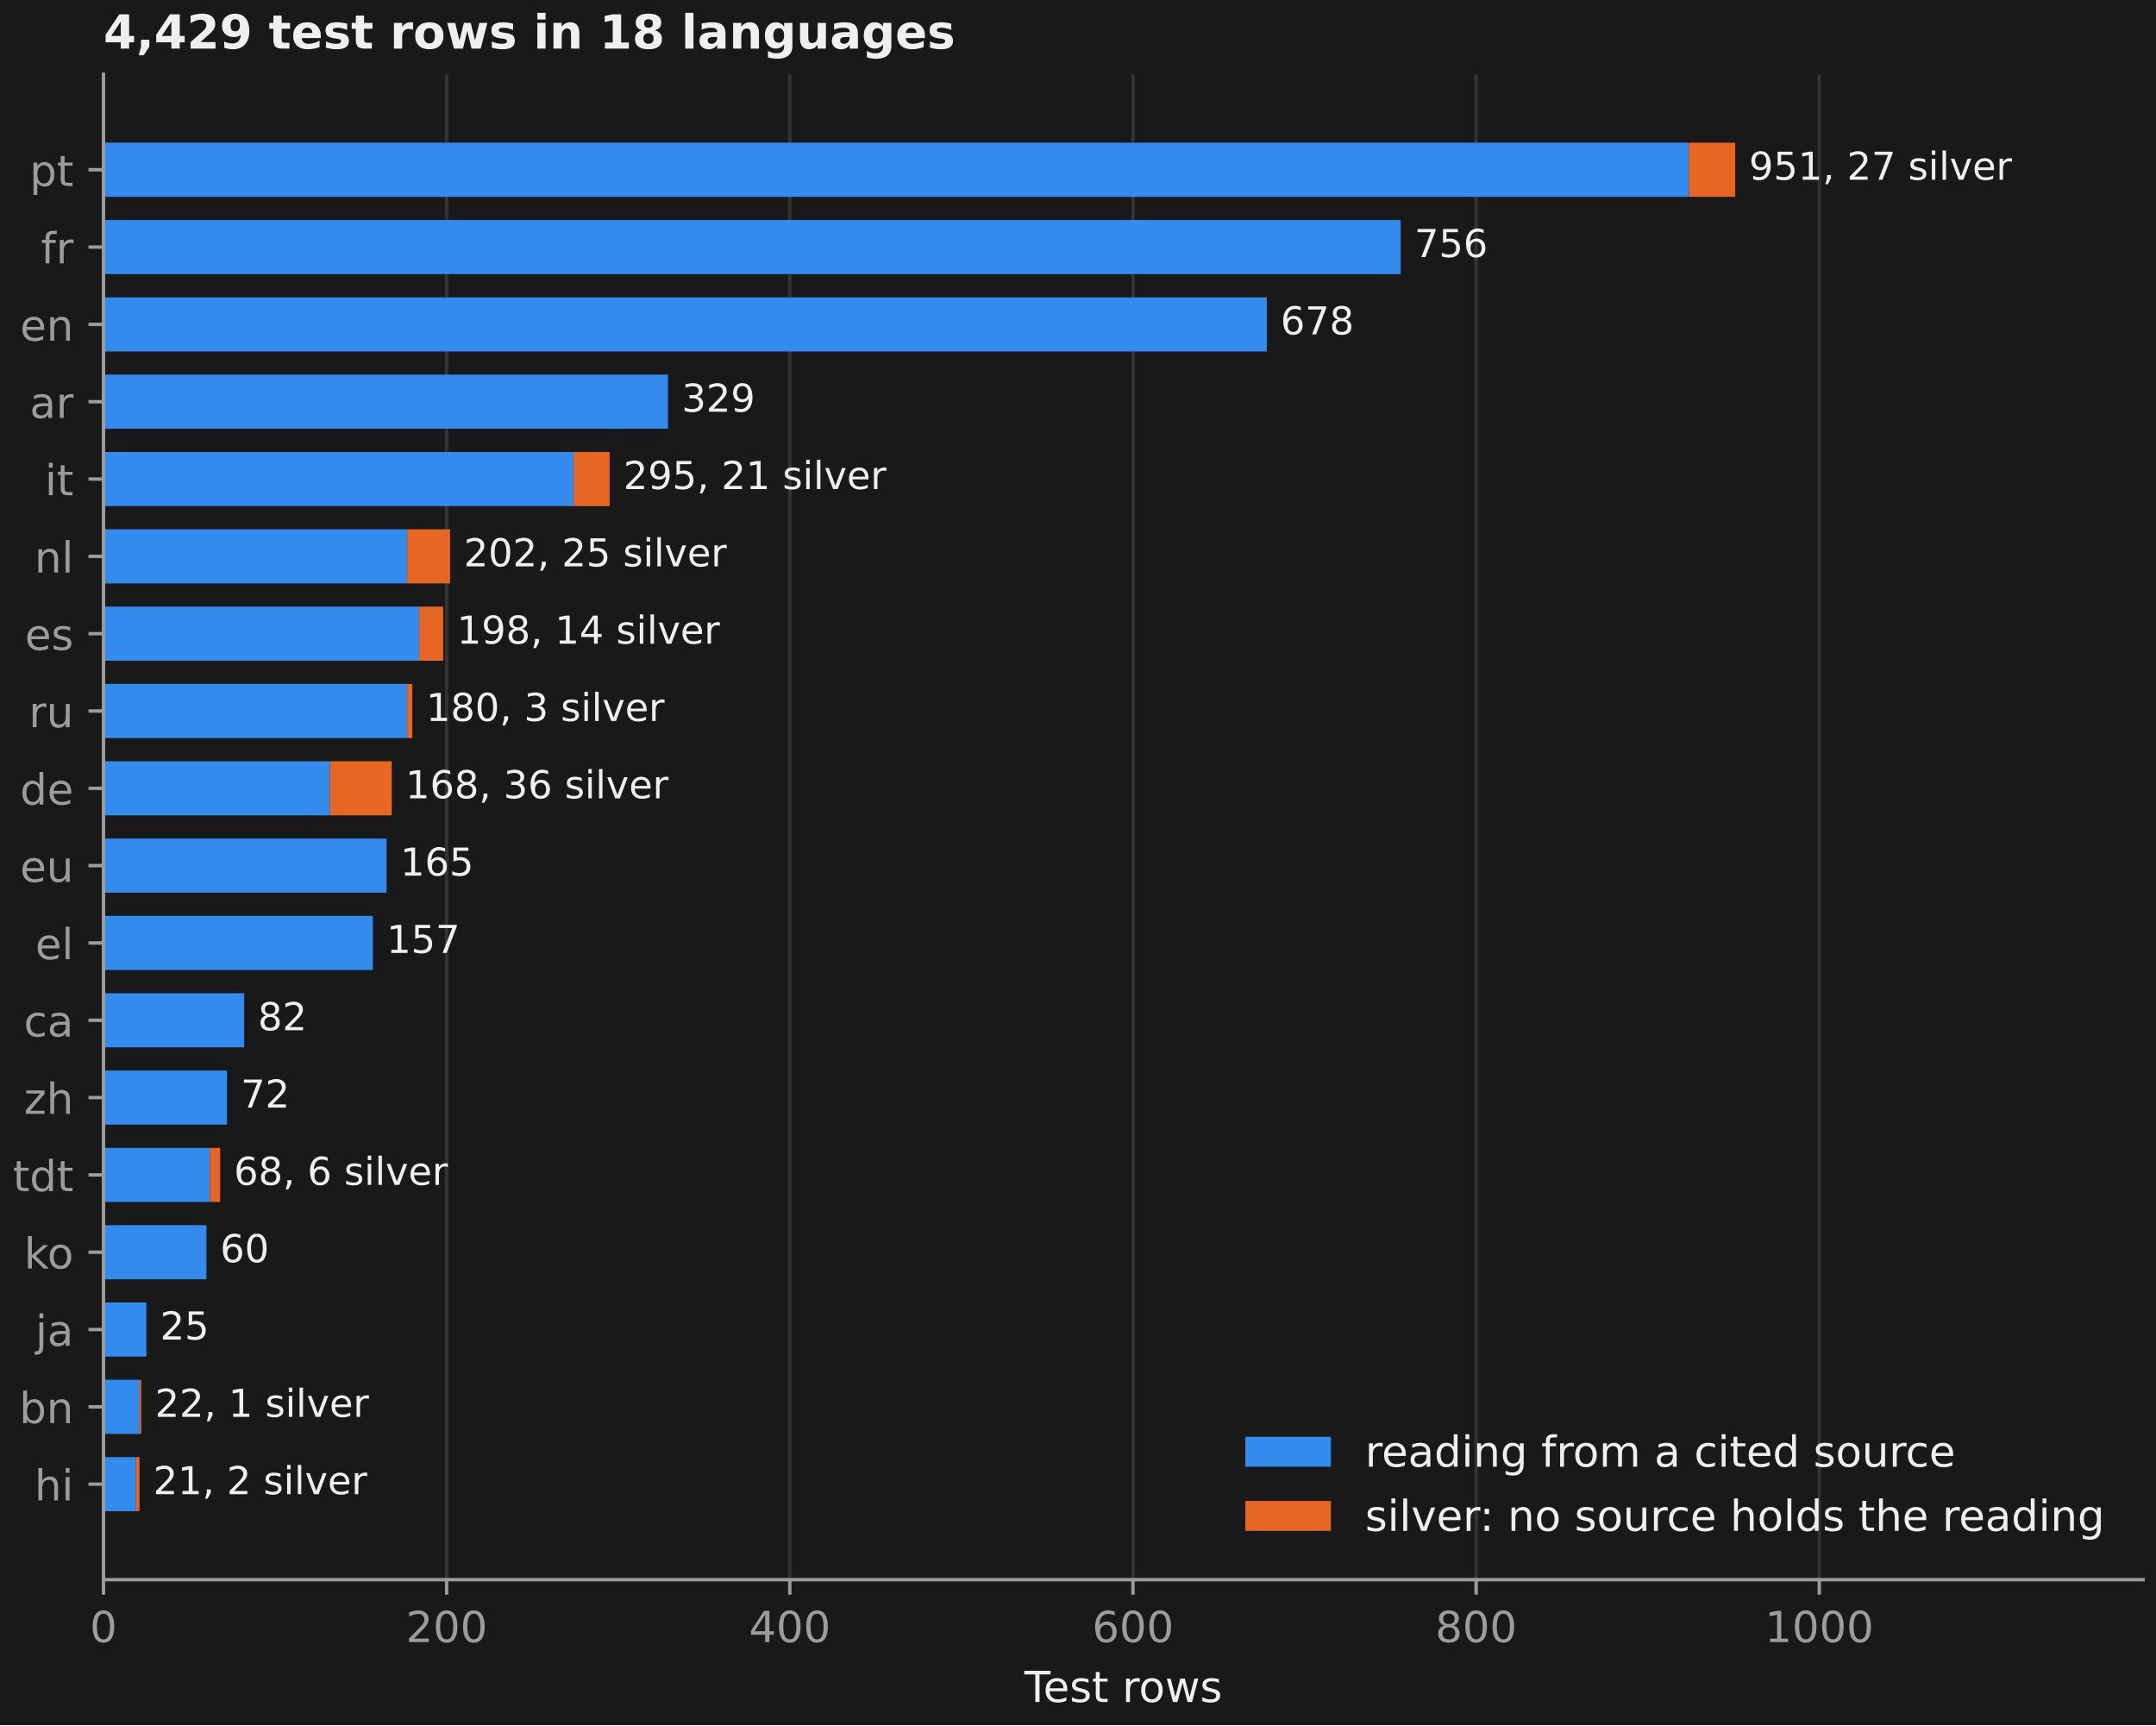
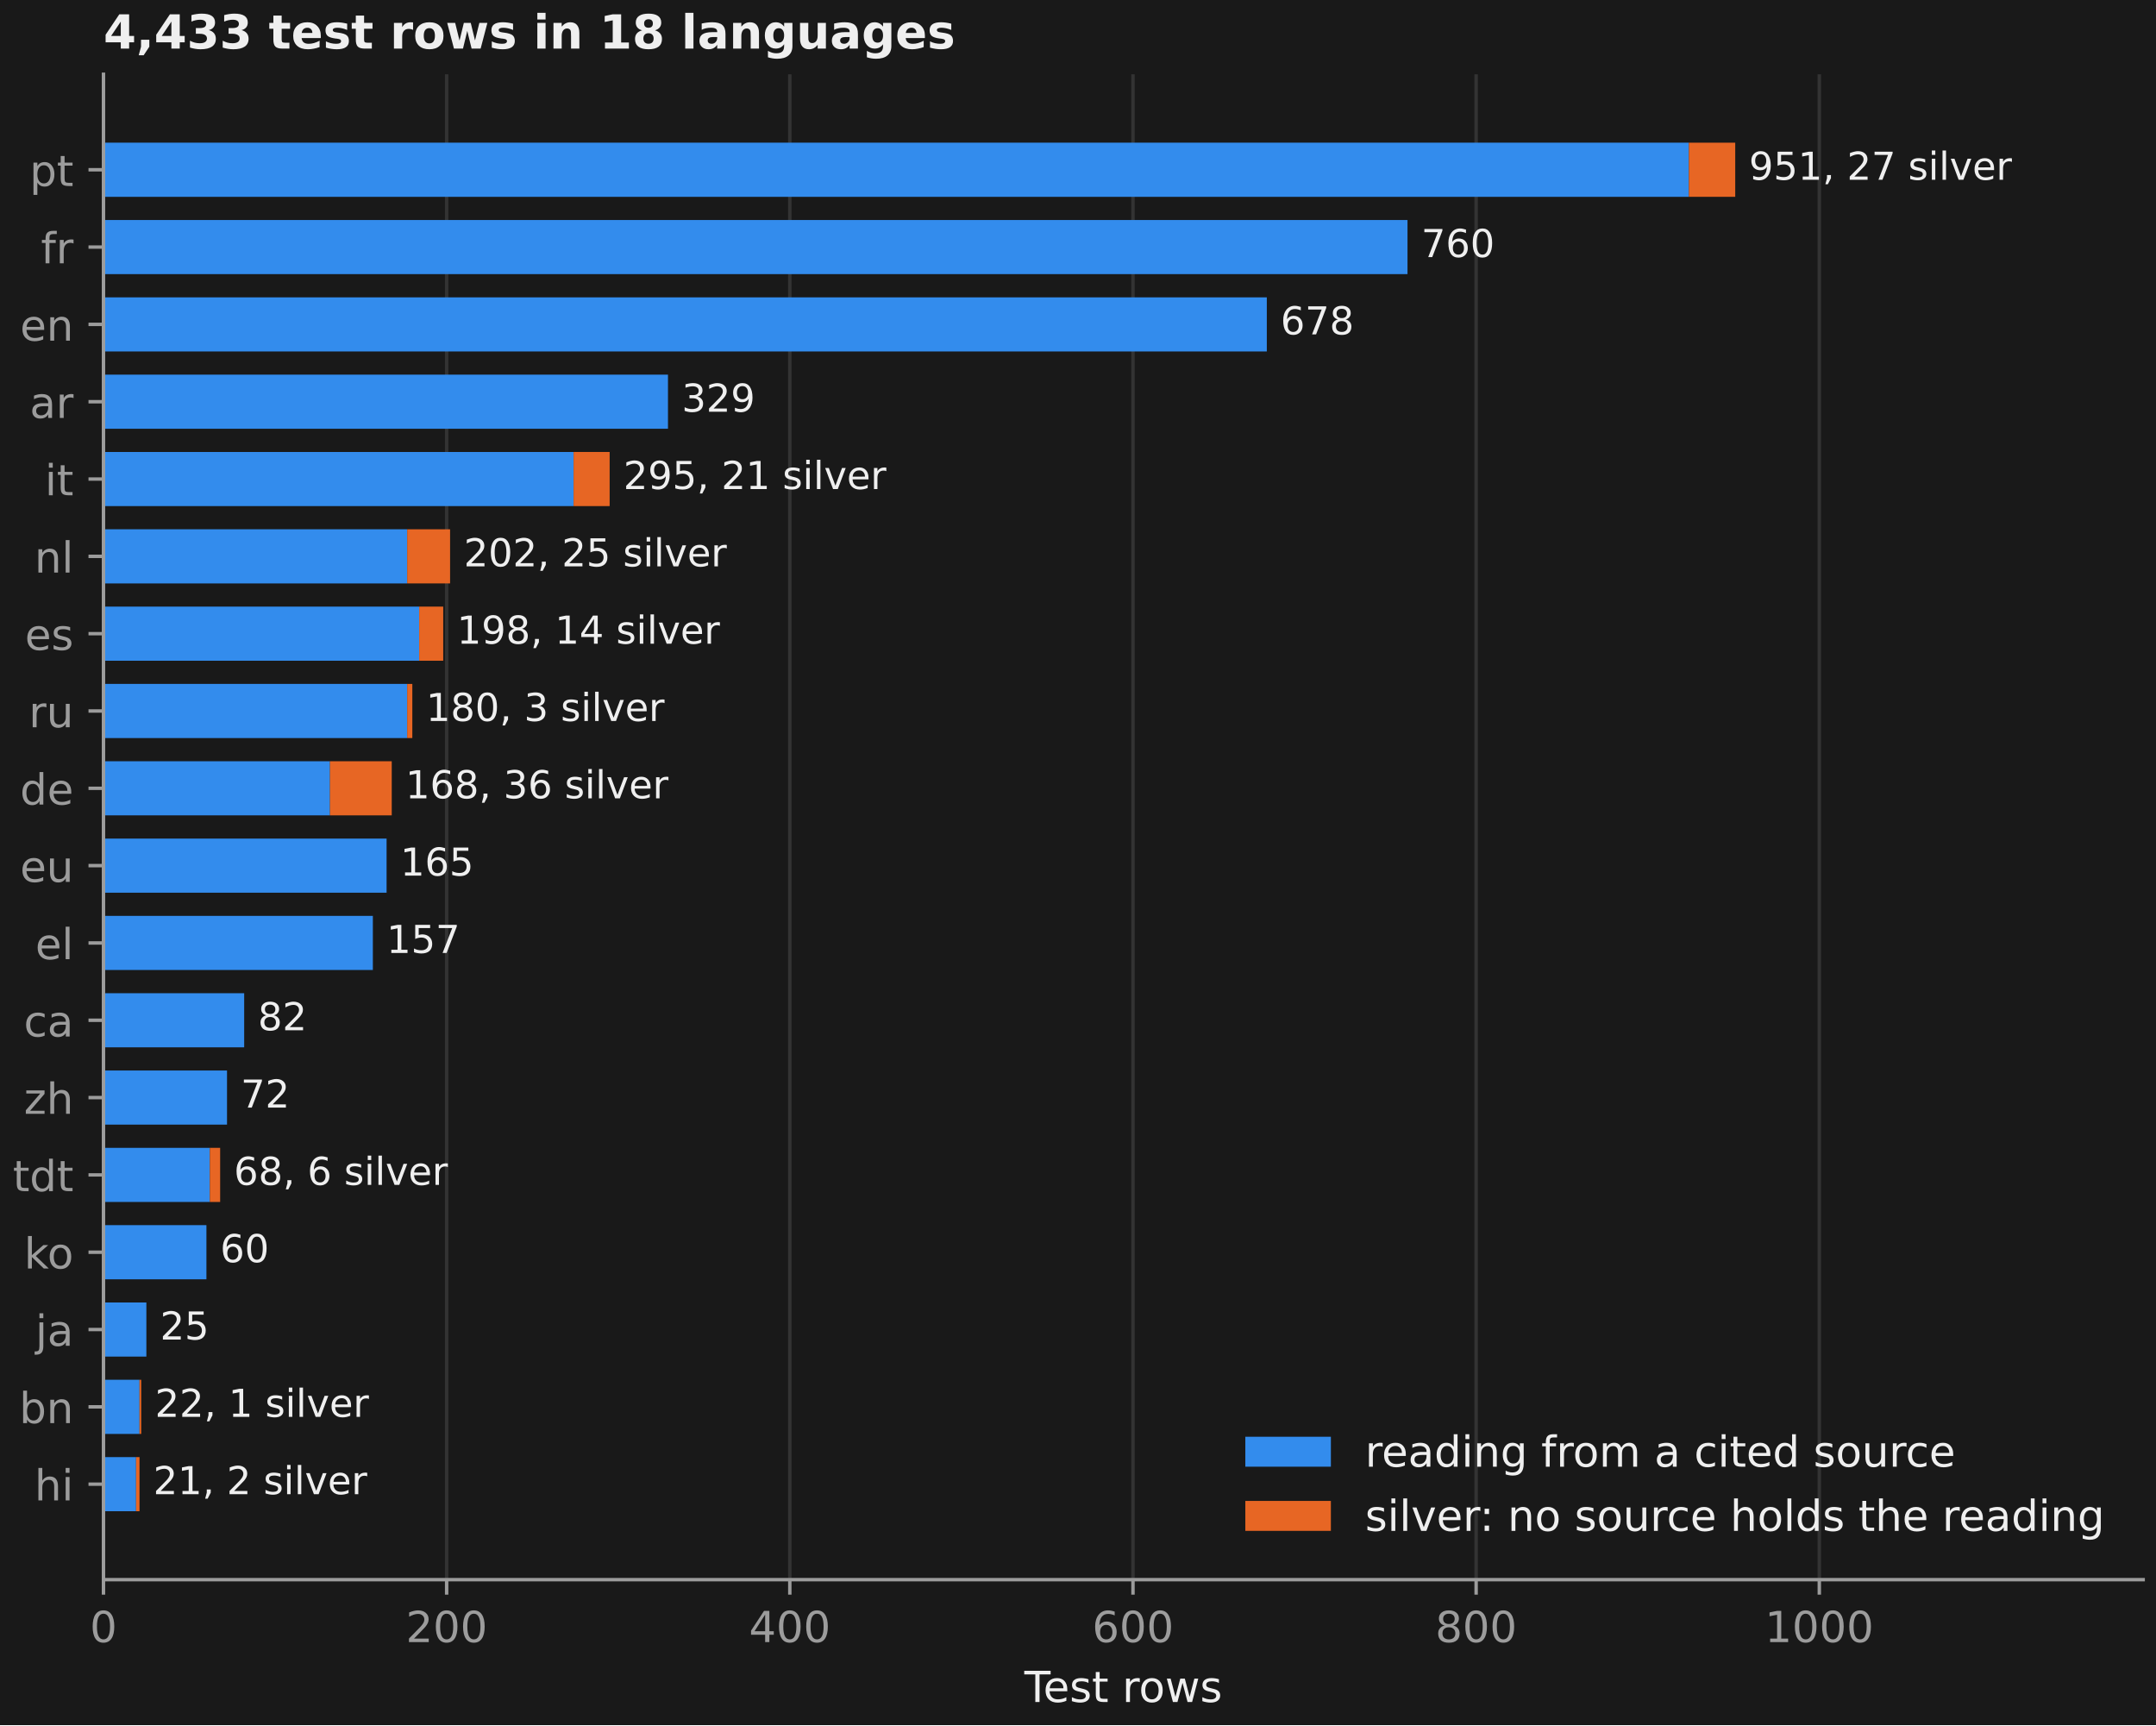
<svg xmlns="http://www.w3.org/2000/svg" xmlns:xlink="http://www.w3.org/1999/xlink" width="504pt" height="403.2pt" viewBox="0 0 504 403.2" version="1.1">
  <defs>
    <style type="text/css">*{stroke-linejoin: round; stroke-linecap: butt}</style>
  </defs>
  <g id="figure_1">
    <g id="patch_1">
      <path d="M 0 403.2  L 504 403.2  L 504 0  L 0 0  z " style="fill: #191919" />
    </g>
    <g id="axes_1">
      <g id="patch_2">
        <path d="M 24.189 369.2  L 501 369.2  L 501 17.359  L 24.189 17.359  z " style="fill: #191919" />
      </g>
      <g id="matplotlib.axis_1">
        <g id="xtick_1">
          <g id="line2d_1">
            <path d="M 24.189 369.2  L 24.189 17.359  " clip-path="url(#pc257450eb6)" style="fill: none; stroke: #333333; stroke-width: 0.8; stroke-linecap: square" />
          </g>
          <g id="line2d_2">
            <defs>
              <path id="mc3cc2e16f8" d="M 0 0  L 0 3.5  " style="stroke: #9c9c9c; stroke-width: 0.8" />
            </defs>
            <g>
              <use xlink:href="#mc3cc2e16f8" x="24.189" y="369.2" style="fill: #9c9c9c; stroke: #9c9c9c; stroke-width: 0.8" />
            </g>
          </g>
          <g id="text_1">
            <text style="font-size: 10px; font-family: 'DejaVu Sans', 'Bitstream Vera Sans', 'Computer Modern Sans Serif', 'Lucida Grande', 'Verdana', 'Geneva', 'Lucid', 'Arial', 'Helvetica', 'Avant Garde', sans-serif; text-anchor: middle; fill: #9c9c9c" x="24.189" y="383.797" transform="rotate(-0 24.1893 383.7974)">0</text>
          </g>
        </g>
        <g id="xtick_2">
          <g id="line2d_3">
            <path d="M 104.41 369.2  L 104.41 17.359  " clip-path="url(#pc257450eb6)" style="fill: none; stroke: #333333; stroke-width: 0.8; stroke-linecap: square" />
          </g>
          <g id="line2d_4">
            <g>
              <use xlink:href="#mc3cc2e16f8" x="104.41" y="369.2" style="fill: #9c9c9c; stroke: #9c9c9c; stroke-width: 0.8" />
            </g>
          </g>
          <g id="text_2">
            <text style="font-size: 10px; font-family: 'DejaVu Sans', 'Bitstream Vera Sans', 'Computer Modern Sans Serif', 'Lucida Grande', 'Verdana', 'Geneva', 'Lucid', 'Arial', 'Helvetica', 'Avant Garde', sans-serif; text-anchor: middle; fill: #9c9c9c" x="104.41" y="383.797" transform="rotate(-0 104.4098 383.7974)">200</text>
          </g>
        </g>
        <g id="xtick_3">
          <g id="line2d_5">
            <path d="M 184.63 369.2  L 184.63 17.359  " clip-path="url(#pc257450eb6)" style="fill: none; stroke: #333333; stroke-width: 0.8; stroke-linecap: square" />
          </g>
          <g id="line2d_6">
            <g>
              <use xlink:href="#mc3cc2e16f8" x="184.63" y="369.2" style="fill: #9c9c9c; stroke: #9c9c9c; stroke-width: 0.8" />
            </g>
          </g>
          <g id="text_3">
            <text style="font-size: 10px; font-family: 'DejaVu Sans', 'Bitstream Vera Sans', 'Computer Modern Sans Serif', 'Lucida Grande', 'Verdana', 'Geneva', 'Lucid', 'Arial', 'Helvetica', 'Avant Garde', sans-serif; text-anchor: middle; fill: #9c9c9c" x="184.63" y="383.797" transform="rotate(-0 184.6303 383.7974)">400</text>
          </g>
        </g>
        <g id="xtick_4">
          <g id="line2d_7">
            <path d="M 264.851 369.2  L 264.851 17.359  " clip-path="url(#pc257450eb6)" style="fill: none; stroke: #333333; stroke-width: 0.8; stroke-linecap: square" />
          </g>
          <g id="line2d_8">
            <g>
              <use xlink:href="#mc3cc2e16f8" x="264.851" y="369.2" style="fill: #9c9c9c; stroke: #9c9c9c; stroke-width: 0.8" />
            </g>
          </g>
          <g id="text_4">
            <text style="font-size: 10px; font-family: 'DejaVu Sans', 'Bitstream Vera Sans', 'Computer Modern Sans Serif', 'Lucida Grande', 'Verdana', 'Geneva', 'Lucid', 'Arial', 'Helvetica', 'Avant Garde', sans-serif; text-anchor: middle; fill: #9c9c9c" x="264.851" y="383.797" transform="rotate(-0 264.8507 383.7974)">600</text>
          </g>
        </g>
        <g id="xtick_5">
          <g id="line2d_9">
            <path d="M 345.071 369.2  L 345.071 17.359  " clip-path="url(#pc257450eb6)" style="fill: none; stroke: #333333; stroke-width: 0.8; stroke-linecap: square" />
          </g>
          <g id="line2d_10">
            <g>
              <use xlink:href="#mc3cc2e16f8" x="345.071" y="369.2" style="fill: #9c9c9c; stroke: #9c9c9c; stroke-width: 0.8" />
            </g>
          </g>
          <g id="text_5">
            <text style="font-size: 10px; font-family: 'DejaVu Sans', 'Bitstream Vera Sans', 'Computer Modern Sans Serif', 'Lucida Grande', 'Verdana', 'Geneva', 'Lucid', 'Arial', 'Helvetica', 'Avant Garde', sans-serif; text-anchor: middle; fill: #9c9c9c" x="345.071" y="383.797" transform="rotate(-0 345.0712 383.7974)">800</text>
          </g>
        </g>
        <g id="xtick_6">
          <g id="line2d_11">
            <path d="M 425.292 369.2  L 425.292 17.359  " clip-path="url(#pc257450eb6)" style="fill: none; stroke: #333333; stroke-width: 0.8; stroke-linecap: square" />
          </g>
          <g id="line2d_12">
            <g>
              <use xlink:href="#mc3cc2e16f8" x="425.292" y="369.2" style="fill: #9c9c9c; stroke: #9c9c9c; stroke-width: 0.8" />
            </g>
          </g>
          <g id="text_6">
            <text style="font-size: 10px; font-family: 'DejaVu Sans', 'Bitstream Vera Sans', 'Computer Modern Sans Serif', 'Lucida Grande', 'Verdana', 'Geneva', 'Lucid', 'Arial', 'Helvetica', 'Avant Garde', sans-serif; text-anchor: middle; fill: #9c9c9c" x="425.292" y="383.797" transform="rotate(-0 425.2917 383.7974)">1000</text>
          </g>
        </g>
        <g id="text_7">
          <text style="font-size: 10px; font-family: 'DejaVu Sans', 'Bitstream Vera Sans', 'Computer Modern Sans Serif', 'Lucida Grande', 'Verdana', 'Geneva', 'Lucid', 'Arial', 'Helvetica', 'Avant Garde', sans-serif; text-anchor: middle; fill: #efefef" x="262.595" y="397.797" transform="rotate(-0 262.5945 397.7974)">Test rows</text>
        </g>
      </g>
      <g id="matplotlib.axis_2">
        <g id="ytick_1">
          <g id="line2d_13">
            <defs>
              <path id="m61c7a5ba7b" d="M 0 0  L -3.5 0  " style="stroke: #9c9c9c; stroke-width: 0.8" />
            </defs>
            <g>
              <use xlink:href="#m61c7a5ba7b" x="24.189" y="346.882" style="fill: #9c9c9c; stroke: #9c9c9c; stroke-width: 0.8" />
            </g>
          </g>
          <g id="text_8">
            <text style="font-size: 10px; font-family: 'DejaVu Sans', 'Bitstream Vera Sans', 'Computer Modern Sans Serif', 'Lucida Grande', 'Verdana', 'Geneva', 'Lucid', 'Arial', 'Helvetica', 'Avant Garde', sans-serif; text-anchor: end; fill: #9c9c9c" x="17.189" y="350.681" transform="rotate(-0 17.1893 350.6814)">hi</text>
          </g>
        </g>
        <g id="ytick_2">
          <g id="line2d_14">
            <g>
              <use xlink:href="#m61c7a5ba7b" x="24.189" y="328.811" style="fill: #9c9c9c; stroke: #9c9c9c; stroke-width: 0.8" />
            </g>
          </g>
          <g id="text_9">
            <text style="font-size: 10px; font-family: 'DejaVu Sans', 'Bitstream Vera Sans', 'Computer Modern Sans Serif', 'Lucida Grande', 'Verdana', 'Geneva', 'Lucid', 'Arial', 'Helvetica', 'Avant Garde', sans-serif; text-anchor: end; fill: #9c9c9c" x="17.189" y="332.61" transform="rotate(-0 17.1893 332.6104)">bn</text>
          </g>
        </g>
        <g id="ytick_3">
          <g id="line2d_15">
            <g>
              <use xlink:href="#m61c7a5ba7b" x="24.189" y="310.74" style="fill: #9c9c9c; stroke: #9c9c9c; stroke-width: 0.8" />
            </g>
          </g>
          <g id="text_10">
            <text style="font-size: 10px; font-family: 'DejaVu Sans', 'Bitstream Vera Sans', 'Computer Modern Sans Serif', 'Lucida Grande', 'Verdana', 'Geneva', 'Lucid', 'Arial', 'Helvetica', 'Avant Garde', sans-serif; text-anchor: end; fill: #9c9c9c" x="17.189" y="314.539" transform="rotate(-0 17.1893 314.5395)">ja</text>
          </g>
        </g>
        <g id="ytick_4">
          <g id="line2d_16">
            <g>
              <use xlink:href="#m61c7a5ba7b" x="24.189" y="292.669" style="fill: #9c9c9c; stroke: #9c9c9c; stroke-width: 0.8" />
            </g>
          </g>
          <g id="text_11">
            <text style="font-size: 10px; font-family: 'DejaVu Sans', 'Bitstream Vera Sans', 'Computer Modern Sans Serif', 'Lucida Grande', 'Verdana', 'Geneva', 'Lucid', 'Arial', 'Helvetica', 'Avant Garde', sans-serif; text-anchor: end; fill: #9c9c9c" x="17.189" y="296.469" transform="rotate(-0 17.1893 296.4685)">ko</text>
          </g>
        </g>
        <g id="ytick_5">
          <g id="line2d_17">
            <g>
              <use xlink:href="#m61c7a5ba7b" x="24.189" y="274.598" style="fill: #9c9c9c; stroke: #9c9c9c; stroke-width: 0.8" />
            </g>
          </g>
          <g id="text_12">
            <text style="font-size: 10px; font-family: 'DejaVu Sans', 'Bitstream Vera Sans', 'Computer Modern Sans Serif', 'Lucida Grande', 'Verdana', 'Geneva', 'Lucid', 'Arial', 'Helvetica', 'Avant Garde', sans-serif; text-anchor: end; fill: #9c9c9c" x="17.189" y="278.398" transform="rotate(-0 17.1893 278.3976)">tdt</text>
          </g>
        </g>
        <g id="ytick_6">
          <g id="line2d_18">
            <g>
              <use xlink:href="#m61c7a5ba7b" x="24.189" y="256.527" style="fill: #9c9c9c; stroke: #9c9c9c; stroke-width: 0.8" />
            </g>
          </g>
          <g id="text_13">
            <text style="font-size: 10px; font-family: 'DejaVu Sans', 'Bitstream Vera Sans', 'Computer Modern Sans Serif', 'Lucida Grande', 'Verdana', 'Geneva', 'Lucid', 'Arial', 'Helvetica', 'Avant Garde', sans-serif; text-anchor: end; fill: #9c9c9c" x="17.189" y="260.327" transform="rotate(-0 17.1893 260.3267)">zh</text>
          </g>
        </g>
        <g id="ytick_7">
          <g id="line2d_19">
            <g>
              <use xlink:href="#m61c7a5ba7b" x="24.189" y="238.456" style="fill: #9c9c9c; stroke: #9c9c9c; stroke-width: 0.8" />
            </g>
          </g>
          <g id="text_14">
            <text style="font-size: 10px; font-family: 'DejaVu Sans', 'Bitstream Vera Sans', 'Computer Modern Sans Serif', 'Lucida Grande', 'Verdana', 'Geneva', 'Lucid', 'Arial', 'Helvetica', 'Avant Garde', sans-serif; text-anchor: end; fill: #9c9c9c" x="17.189" y="242.255" transform="rotate(-0 17.1893 242.2553)">ca</text>
          </g>
        </g>
        <g id="ytick_8">
          <g id="line2d_20">
            <g>
              <use xlink:href="#m61c7a5ba7b" x="24.189" y="220.386" style="fill: #9c9c9c; stroke: #9c9c9c; stroke-width: 0.8" />
            </g>
          </g>
          <g id="text_15">
            <text style="font-size: 10px; font-family: 'DejaVu Sans', 'Bitstream Vera Sans', 'Computer Modern Sans Serif', 'Lucida Grande', 'Verdana', 'Geneva', 'Lucid', 'Arial', 'Helvetica', 'Avant Garde', sans-serif; text-anchor: end; fill: #9c9c9c" x="17.189" y="224.185" transform="rotate(-0 17.1893 224.1848)">el</text>
          </g>
        </g>
        <g id="ytick_9">
          <g id="line2d_21">
            <g>
              <use xlink:href="#m61c7a5ba7b" x="24.189" y="202.315" style="fill: #9c9c9c; stroke: #9c9c9c; stroke-width: 0.8" />
            </g>
          </g>
          <g id="text_16">
            <text style="font-size: 10px; font-family: 'DejaVu Sans', 'Bitstream Vera Sans', 'Computer Modern Sans Serif', 'Lucida Grande', 'Verdana', 'Geneva', 'Lucid', 'Arial', 'Helvetica', 'Avant Garde', sans-serif; text-anchor: end; fill: #9c9c9c" x="17.189" y="206.113" transform="rotate(-0 17.1893 206.1134)">eu</text>
          </g>
        </g>
        <g id="ytick_10">
          <g id="line2d_22">
            <g>
              <use xlink:href="#m61c7a5ba7b" x="24.189" y="184.244" style="fill: #9c9c9c; stroke: #9c9c9c; stroke-width: 0.8" />
            </g>
          </g>
          <g id="text_17">
            <text style="font-size: 10px; font-family: 'DejaVu Sans', 'Bitstream Vera Sans', 'Computer Modern Sans Serif', 'Lucida Grande', 'Verdana', 'Geneva', 'Lucid', 'Arial', 'Helvetica', 'Avant Garde', sans-serif; text-anchor: end; fill: #9c9c9c" x="17.189" y="188.043" transform="rotate(-0 17.1893 188.0429)">de</text>
          </g>
        </g>
        <g id="ytick_11">
          <g id="line2d_23">
            <g>
              <use xlink:href="#m61c7a5ba7b" x="24.189" y="166.173" style="fill: #9c9c9c; stroke: #9c9c9c; stroke-width: 0.8" />
            </g>
          </g>
          <g id="text_18">
            <text style="font-size: 10px; font-family: 'DejaVu Sans', 'Bitstream Vera Sans', 'Computer Modern Sans Serif', 'Lucida Grande', 'Verdana', 'Geneva', 'Lucid', 'Arial', 'Helvetica', 'Avant Garde', sans-serif; text-anchor: end; fill: #9c9c9c" x="17.189" y="169.972" transform="rotate(-0 17.1893 169.9716)">ru</text>
          </g>
        </g>
        <g id="ytick_12">
          <g id="line2d_24">
            <g>
              <use xlink:href="#m61c7a5ba7b" x="24.189" y="148.102" style="fill: #9c9c9c; stroke: #9c9c9c; stroke-width: 0.8" />
            </g>
          </g>
          <g id="text_19">
            <text style="font-size: 10px; font-family: 'DejaVu Sans', 'Bitstream Vera Sans', 'Computer Modern Sans Serif', 'Lucida Grande', 'Verdana', 'Geneva', 'Lucid', 'Arial', 'Helvetica', 'Avant Garde', sans-serif; text-anchor: end; fill: #9c9c9c" x="17.189" y="151.901" transform="rotate(-0 17.1893 151.9006)">es</text>
          </g>
        </g>
        <g id="ytick_13">
          <g id="line2d_25">
            <g>
              <use xlink:href="#m61c7a5ba7b" x="24.189" y="130.031" style="fill: #9c9c9c; stroke: #9c9c9c; stroke-width: 0.8" />
            </g>
          </g>
          <g id="text_20">
            <text style="font-size: 10px; font-family: 'DejaVu Sans', 'Bitstream Vera Sans', 'Computer Modern Sans Serif', 'Lucida Grande', 'Verdana', 'Geneva', 'Lucid', 'Arial', 'Helvetica', 'Avant Garde', sans-serif; text-anchor: end; fill: #9c9c9c" x="17.189" y="133.83" transform="rotate(-0 17.1893 133.8301)">nl</text>
          </g>
        </g>
        <g id="ytick_14">
          <g id="line2d_26">
            <g>
              <use xlink:href="#m61c7a5ba7b" x="24.189" y="111.96" style="fill: #9c9c9c; stroke: #9c9c9c; stroke-width: 0.8" />
            </g>
          </g>
          <g id="text_21">
            <text style="font-size: 10px; font-family: 'DejaVu Sans', 'Bitstream Vera Sans', 'Computer Modern Sans Serif', 'Lucida Grande', 'Verdana', 'Geneva', 'Lucid', 'Arial', 'Helvetica', 'Avant Garde', sans-serif; text-anchor: end; fill: #9c9c9c" x="17.189" y="115.759" transform="rotate(-0 17.1893 115.7591)">it</text>
          </g>
        </g>
        <g id="ytick_15">
          <g id="line2d_27">
            <g>
              <use xlink:href="#m61c7a5ba7b" x="24.189" y="93.889" style="fill: #9c9c9c; stroke: #9c9c9c; stroke-width: 0.8" />
            </g>
          </g>
          <g id="text_22">
            <text style="font-size: 10px; font-family: 'DejaVu Sans', 'Bitstream Vera Sans', 'Computer Modern Sans Serif', 'Lucida Grande', 'Verdana', 'Geneva', 'Lucid', 'Arial', 'Helvetica', 'Avant Garde', sans-serif; text-anchor: end; fill: #9c9c9c" x="17.189" y="97.688" transform="rotate(-0 17.1893 97.68779)">ar</text>
          </g>
        </g>
        <g id="ytick_16">
          <g id="line2d_28">
            <g>
              <use xlink:href="#m61c7a5ba7b" x="24.189" y="75.818" style="fill: #9c9c9c; stroke: #9c9c9c; stroke-width: 0.8" />
            </g>
          </g>
          <g id="text_23">
            <text style="font-size: 10px; font-family: 'DejaVu Sans', 'Bitstream Vera Sans', 'Computer Modern Sans Serif', 'Lucida Grande', 'Verdana', 'Geneva', 'Lucid', 'Arial', 'Helvetica', 'Avant Garde', sans-serif; text-anchor: end; fill: #9c9c9c" x="17.189" y="79.617" transform="rotate(-0 17.1893 79.61685)">en</text>
          </g>
        </g>
        <g id="ytick_17">
          <g id="line2d_29">
            <g>
              <use xlink:href="#m61c7a5ba7b" x="24.189" y="57.747" style="fill: #9c9c9c; stroke: #9c9c9c; stroke-width: 0.8" />
            </g>
          </g>
          <g id="text_24">
            <text style="font-size: 10px; font-family: 'DejaVu Sans', 'Bitstream Vera Sans', 'Computer Modern Sans Serif', 'Lucida Grande', 'Verdana', 'Geneva', 'Lucid', 'Arial', 'Helvetica', 'Avant Garde', sans-serif; text-anchor: end; fill: #9c9c9c" x="17.189" y="61.546" transform="rotate(-0 17.1893 61.5463)">fr</text>
          </g>
        </g>
        <g id="ytick_18">
          <g id="line2d_30">
            <g>
              <use xlink:href="#m61c7a5ba7b" x="24.189" y="39.676" style="fill: #9c9c9c; stroke: #9c9c9c; stroke-width: 0.8" />
            </g>
          </g>
          <g id="text_25">
            <text style="font-size: 10px; font-family: 'DejaVu Sans', 'Bitstream Vera Sans', 'Computer Modern Sans Serif', 'Lucida Grande', 'Verdana', 'Geneva', 'Lucid', 'Arial', 'Helvetica', 'Avant Garde', sans-serif; text-anchor: end; fill: #9c9c9c" x="17.189" y="43.475" transform="rotate(-0 17.1893 43.47496)">pt</text>
          </g>
        </g>
      </g>
      <g id="patch_3">
        <path d="M 24.189 353.207  L 31.81 353.207  L 31.81 340.557  L 24.189 340.557  z " clip-path="url(#pc257450eb6)" style="fill: #338ced" />
      </g>
      <g id="patch_4">
        <path d="M 24.189 335.136  L 32.612 335.136  L 32.612 322.486  L 24.189 322.486  z " clip-path="url(#pc257450eb6)" style="fill: #338ced" />
      </g>
      <g id="patch_5">
        <path d="M 24.189 317.065  L 34.217 317.065  L 34.217 304.415  L 24.189 304.415  z " clip-path="url(#pc257450eb6)" style="fill: #338ced" />
      </g>
      <g id="patch_6">
        <path d="M 24.189 298.994  L 48.255 298.994  L 48.255 286.344  L 24.189 286.344  z " clip-path="url(#pc257450eb6)" style="fill: #338ced" />
      </g>
      <g id="patch_7">
        <path d="M 24.189 280.923  L 49.058 280.923  L 49.058 268.274  L 24.189 268.274  z " clip-path="url(#pc257450eb6)" style="fill: #338ced" />
      </g>
      <g id="patch_8">
        <path d="M 24.189 262.852  L 53.069 262.852  L 53.069 250.203  L 24.189 250.203  z " clip-path="url(#pc257450eb6)" style="fill: #338ced" />
      </g>
      <g id="patch_9">
        <path d="M 24.189 244.781  L 57.08 244.781  L 57.08 232.132  L 24.189 232.132  z " clip-path="url(#pc257450eb6)" style="fill: #338ced" />
      </g>
      <g id="patch_10">
        <path d="M 24.189 226.71  L 87.162 226.71  L 87.162 214.061  L 24.189 214.061  z " clip-path="url(#pc257450eb6)" style="fill: #338ced" />
      </g>
      <g id="patch_11">
        <path d="M 24.189 208.639  L 90.371 208.639  L 90.371 195.99  L 24.189 195.99  z " clip-path="url(#pc257450eb6)" style="fill: #338ced" />
      </g>
      <g id="patch_12">
        <path d="M 24.189 190.568  L 77.135 190.568  L 77.135 177.919  L 24.189 177.919  z " clip-path="url(#pc257450eb6)" style="fill: #338ced" />
      </g>
      <g id="patch_13">
        <path d="M 24.189 172.498  L 95.184 172.498  L 95.184 159.848  L 24.189 159.848  z " clip-path="url(#pc257450eb6)" style="fill: #338ced" />
      </g>
      <g id="patch_14">
        <path d="M 24.189 154.427  L 97.992 154.427  L 97.992 141.777  L 24.189 141.777  z " clip-path="url(#pc257450eb6)" style="fill: #338ced" />
      </g>
      <g id="patch_15">
        <path d="M 24.189 136.356  L 95.184 136.356  L 95.184 123.706  L 24.189 123.706  z " clip-path="url(#pc257450eb6)" style="fill: #338ced" />
      </g>
      <g id="patch_16">
        <path d="M 24.189 118.285  L 134.091 118.285  L 134.091 105.635  L 24.189 105.635  z " clip-path="url(#pc257450eb6)" style="fill: #338ced" />
      </g>
      <g id="patch_17">
        <path d="M 24.189 100.214  L 156.152 100.214  L 156.152 87.564  L 24.189 87.564  z " clip-path="url(#pc257450eb6)" style="fill: #338ced" />
      </g>
      <g id="patch_18">
        <path d="M 24.189 82.143  L 296.137 82.143  L 296.137 69.493  L 24.189 69.493  z " clip-path="url(#pc257450eb6)" style="fill: #338ced" />
      </g>
      <g id="patch_19">
-         <path d="M 24.189 64.072  L 327.423 64.072  L 327.423 51.422  L 24.189 51.422  z " clip-path="url(#pc257450eb6)" style="fill: #338ced" />
+         <path d="M 24.189 64.072  L 329.027 64.072  L 329.027 51.422  L 24.189 51.422  z " clip-path="url(#pc257450eb6)" style="fill: #338ced" />
      </g>
      <g id="patch_20">
        <path d="M 24.189 46.001  L 394.808 46.001  L 394.808 33.351  L 24.189 33.351  z " clip-path="url(#pc257450eb6)" style="fill: #338ced" />
      </g>
      <g id="patch_21">
        <path d="M 31.81 353.207  L 32.612 353.207  L 32.612 340.557  L 31.81 340.557  z " clip-path="url(#pc257450eb6)" style="fill: #e76624" />
      </g>
      <g id="patch_22">
        <path d="M 32.612 335.136  L 33.014 335.136  L 33.014 322.486  L 32.612 322.486  z " clip-path="url(#pc257450eb6)" style="fill: #e76624" />
      </g>
      <g id="patch_23">
        <path d="M 34.217 317.065  L 34.217 317.065  L 34.217 304.415  L 34.217 304.415  z " clip-path="url(#pc257450eb6)" style="fill: #e76624" />
      </g>
      <g id="patch_24">
        <path d="M 48.255 298.994  L 48.255 298.994  L 48.255 286.344  L 48.255 286.344  z " clip-path="url(#pc257450eb6)" style="fill: #e76624" />
      </g>
      <g id="patch_25">
        <path d="M 49.058 280.923  L 51.464 280.923  L 51.464 268.274  L 49.058 268.274  z " clip-path="url(#pc257450eb6)" style="fill: #e76624" />
      </g>
      <g id="patch_26">
        <path d="M 53.069 262.852  L 53.069 262.852  L 53.069 250.203  L 53.069 250.203  z " clip-path="url(#pc257450eb6)" style="fill: #e76624" />
      </g>
      <g id="patch_27">
        <path d="M 57.08 244.781  L 57.08 244.781  L 57.08 232.132  L 57.08 232.132  z " clip-path="url(#pc257450eb6)" style="fill: #e76624" />
      </g>
      <g id="patch_28">
        <path d="M 87.162 226.71  L 87.162 226.71  L 87.162 214.061  L 87.162 214.061  z " clip-path="url(#pc257450eb6)" style="fill: #e76624" />
      </g>
      <g id="patch_29">
        <path d="M 90.371 208.639  L 90.371 208.639  L 90.371 195.99  L 90.371 195.99  z " clip-path="url(#pc257450eb6)" style="fill: #e76624" />
      </g>
      <g id="patch_30">
        <path d="M 77.135 190.568  L 91.575 190.568  L 91.575 177.919  L 77.135 177.919  z " clip-path="url(#pc257450eb6)" style="fill: #e76624" />
      </g>
      <g id="patch_31">
        <path d="M 95.184 172.498  L 96.388 172.498  L 96.388 159.848  L 95.184 159.848  z " clip-path="url(#pc257450eb6)" style="fill: #e76624" />
      </g>
      <g id="patch_32">
        <path d="M 97.992 154.427  L 103.608 154.427  L 103.608 141.777  L 97.992 141.777  z " clip-path="url(#pc257450eb6)" style="fill: #e76624" />
      </g>
      <g id="patch_33">
        <path d="M 95.184 136.356  L 105.212 136.356  L 105.212 123.706  L 95.184 123.706  z " clip-path="url(#pc257450eb6)" style="fill: #e76624" />
      </g>
      <g id="patch_34">
        <path d="M 134.091 118.285  L 142.515 118.285  L 142.515 105.635  L 134.091 105.635  z " clip-path="url(#pc257450eb6)" style="fill: #e76624" />
      </g>
      <g id="patch_35">
        <path d="M 156.152 100.214  L 156.152 100.214  L 156.152 87.564  L 156.152 87.564  z " clip-path="url(#pc257450eb6)" style="fill: #e76624" />
      </g>
      <g id="patch_36">
        <path d="M 296.137 82.143  L 296.137 82.143  L 296.137 69.493  L 296.137 69.493  z " clip-path="url(#pc257450eb6)" style="fill: #e76624" />
      </g>
      <g id="patch_37">
-         <path d="M 327.423 64.072  L 327.423 64.072  L 327.423 51.422  L 327.423 51.422  z " clip-path="url(#pc257450eb6)" style="fill: #e76624" />
+         <path d="M 329.027 64.072  L 329.027 64.072  L 329.027 51.422  L 329.027 51.422  z " clip-path="url(#pc257450eb6)" style="fill: #e76624" />
      </g>
      <g id="patch_38">
        <path d="M 394.808 46.001  L 405.638 46.001  L 405.638 33.351  L 394.808 33.351  z " clip-path="url(#pc257450eb6)" style="fill: #e76624" />
      </g>
      <g id="patch_39">
        <path d="M 24.189 369.2  L 24.189 17.359  " style="fill: none; stroke: #9c9c9c; stroke-width: 0.8; stroke-linejoin: miter; stroke-linecap: square" />
      </g>
      <g id="patch_40">
        <path d="M 24.189 369.2  L 501 369.2  " style="fill: none; stroke: #9c9c9c; stroke-width: 0.8; stroke-linejoin: miter; stroke-linecap: square" />
      </g>
      <g id="text_26">
        <text style="font-size: 9px; font-family: 'DejaVu Sans', 'Bitstream Vera Sans', 'Computer Modern Sans Serif', 'Lucida Grande', 'Verdana', 'Geneva', 'Lucid', 'Arial', 'Helvetica', 'Avant Garde', sans-serif; text-anchor: start; fill: #efefef" x="35.821" y="349.22" transform="rotate(-0 35.82127 349.2204)">21, 2 silver</text>
      </g>
      <g id="text_27">
        <text style="font-size: 9px; font-family: 'DejaVu Sans', 'Bitstream Vera Sans', 'Computer Modern Sans Serif', 'Lucida Grande', 'Verdana', 'Geneva', 'Lucid', 'Arial', 'Helvetica', 'Avant Garde', sans-serif; text-anchor: start; fill: #efefef" x="36.222" y="331.149" transform="rotate(-0 36.22237 331.1494)">22, 1 silver</text>
      </g>
      <g id="text_28">
        <text style="font-size: 9px; font-family: 'DejaVu Sans', 'Bitstream Vera Sans', 'Computer Modern Sans Serif', 'Lucida Grande', 'Verdana', 'Geneva', 'Lucid', 'Arial', 'Helvetica', 'Avant Garde', sans-serif; text-anchor: start; fill: #efefef" x="37.426" y="313.078" transform="rotate(-0 37.42568 313.0782)">25</text>
      </g>
      <g id="text_29">
        <text style="font-size: 9px; font-family: 'DejaVu Sans', 'Bitstream Vera Sans', 'Computer Modern Sans Serif', 'Lucida Grande', 'Verdana', 'Geneva', 'Lucid', 'Arial', 'Helvetica', 'Avant Garde', sans-serif; text-anchor: start; fill: #efefef" x="51.464" y="295.007" transform="rotate(-0 51.46426 295.0072)">60</text>
      </g>
      <g id="text_30">
        <text style="font-size: 9px; font-family: 'DejaVu Sans', 'Bitstream Vera Sans', 'Computer Modern Sans Serif', 'Lucida Grande', 'Verdana', 'Geneva', 'Lucid', 'Arial', 'Helvetica', 'Avant Garde', sans-serif; text-anchor: start; fill: #efefef" x="54.673" y="276.937" transform="rotate(-0 54.67308 276.9366)">68, 6 silver</text>
      </g>
      <g id="text_31">
        <text style="font-size: 9px; font-family: 'DejaVu Sans', 'Bitstream Vera Sans', 'Computer Modern Sans Serif', 'Lucida Grande', 'Verdana', 'Geneva', 'Lucid', 'Arial', 'Helvetica', 'Avant Garde', sans-serif; text-anchor: start; fill: #efefef" x="56.277" y="258.865" transform="rotate(-0 56.27749 258.8653)">72</text>
      </g>
      <g id="text_32">
        <text style="font-size: 9px; font-family: 'DejaVu Sans', 'Bitstream Vera Sans', 'Computer Modern Sans Serif', 'Lucida Grande', 'Verdana', 'Geneva', 'Lucid', 'Arial', 'Helvetica', 'Avant Garde', sans-serif; text-anchor: start; fill: #efefef" x="60.289" y="240.794" transform="rotate(-0 60.28852 240.7944)">82</text>
      </g>
      <g id="text_33">
        <text style="font-size: 9px; font-family: 'DejaVu Sans', 'Bitstream Vera Sans', 'Computer Modern Sans Serif', 'Lucida Grande', 'Verdana', 'Geneva', 'Lucid', 'Arial', 'Helvetica', 'Avant Garde', sans-serif; text-anchor: start; fill: #efefef" x="90.371" y="222.723" transform="rotate(-0 90.3712 222.7234)">157</text>
      </g>
      <g id="text_34">
        <text style="font-size: 9px; font-family: 'DejaVu Sans', 'Bitstream Vera Sans', 'Computer Modern Sans Serif', 'Lucida Grande', 'Verdana', 'Geneva', 'Lucid', 'Arial', 'Helvetica', 'Avant Garde', sans-serif; text-anchor: start; fill: #efefef" x="93.58" y="204.653" transform="rotate(-0 93.58002 204.6525)">165</text>
      </g>
      <g id="text_35">
        <text style="font-size: 9px; font-family: 'DejaVu Sans', 'Bitstream Vera Sans', 'Computer Modern Sans Serif', 'Lucida Grande', 'Verdana', 'Geneva', 'Lucid', 'Arial', 'Helvetica', 'Avant Garde', sans-serif; text-anchor: start; fill: #efefef" x="94.783" y="186.582" transform="rotate(-0 94.78332 186.5819)">168, 36 silver</text>
      </g>
      <g id="text_36">
        <text style="font-size: 9px; font-family: 'DejaVu Sans', 'Bitstream Vera Sans', 'Computer Modern Sans Serif', 'Lucida Grande', 'Verdana', 'Geneva', 'Lucid', 'Arial', 'Helvetica', 'Avant Garde', sans-serif; text-anchor: start; fill: #efefef" x="99.597" y="168.511" transform="rotate(-0 99.59655 168.511)">180, 3 silver</text>
      </g>
      <g id="text_37">
        <text style="font-size: 9px; font-family: 'DejaVu Sans', 'Bitstream Vera Sans', 'Computer Modern Sans Serif', 'Lucida Grande', 'Verdana', 'Geneva', 'Lucid', 'Arial', 'Helvetica', 'Avant Garde', sans-serif; text-anchor: start; fill: #efefef" x="106.816" y="150.44" transform="rotate(-0 106.8164 150.44)">198, 14 silver</text>
      </g>
      <g id="text_38">
        <text style="font-size: 9px; font-family: 'DejaVu Sans', 'Bitstream Vera Sans', 'Computer Modern Sans Serif', 'Lucida Grande', 'Verdana', 'Geneva', 'Lucid', 'Arial', 'Helvetica', 'Avant Garde', sans-serif; text-anchor: start; fill: #efefef" x="108.421" y="132.369" transform="rotate(-0 108.4208 132.3691)">202, 25 silver</text>
      </g>
      <g id="text_39">
        <text style="font-size: 9px; font-family: 'DejaVu Sans', 'Bitstream Vera Sans', 'Computer Modern Sans Serif', 'Lucida Grande', 'Verdana', 'Geneva', 'Lucid', 'Arial', 'Helvetica', 'Avant Garde', sans-serif; text-anchor: start; fill: #efefef" x="145.723" y="114.298" transform="rotate(-0 145.7233 114.2981)">295, 21 silver</text>
      </g>
      <g id="text_40">
        <text style="font-size: 9px; font-family: 'DejaVu Sans', 'Bitstream Vera Sans', 'Computer Modern Sans Serif', 'Lucida Grande', 'Verdana', 'Geneva', 'Lucid', 'Arial', 'Helvetica', 'Avant Garde', sans-serif; text-anchor: start; fill: #efefef" x="159.361" y="96.227" transform="rotate(-0 159.3608 96.22685)">329</text>
      </g>
      <g id="text_41">
        <text style="font-size: 9px; font-family: 'DejaVu Sans', 'Bitstream Vera Sans', 'Computer Modern Sans Serif', 'Lucida Grande', 'Verdana', 'Geneva', 'Lucid', 'Arial', 'Helvetica', 'Avant Garde', sans-serif; text-anchor: start; fill: #efefef" x="299.346" y="78.156" transform="rotate(-0 299.3455 78.15591)">678</text>
      </g>
      <g id="text_42">
-         <text style="font-size: 9px; font-family: 'DejaVu Sans', 'Bitstream Vera Sans', 'Computer Modern Sans Serif', 'Lucida Grande', 'Verdana', 'Geneva', 'Lucid', 'Arial', 'Helvetica', 'Avant Garde', sans-serif; text-anchor: start; fill: #efefef" x="330.632" y="60.085" transform="rotate(-0 330.6315 60.08497)">756</text>
+         <text style="font-size: 9px; font-family: 'DejaVu Sans', 'Bitstream Vera Sans', 'Computer Modern Sans Serif', 'Lucida Grande', 'Verdana', 'Geneva', 'Lucid', 'Arial', 'Helvetica', 'Avant Garde', sans-serif; text-anchor: start; fill: #efefef" x="332.236" y="60.085" transform="rotate(-0 332.2359 60.08497)">760</text>
      </g>
      <g id="text_43">
        <text style="font-size: 9px; font-family: 'DejaVu Sans', 'Bitstream Vera Sans', 'Computer Modern Sans Serif', 'Lucida Grande', 'Verdana', 'Geneva', 'Lucid', 'Arial', 'Helvetica', 'Avant Garde', sans-serif; text-anchor: start; fill: #efefef" x="408.846" y="42.014" transform="rotate(-0 408.8465 42.01438)">951, 27 silver</text>
      </g>
      <g id="text_44">
-         <text style="font-weight: 700; font-size: 11px; font-family: 'DejaVu Sans', 'Bitstream Vera Sans', 'Computer Modern Sans Serif', 'Lucida Grande', 'Verdana', 'Geneva', 'Lucid', 'Arial', 'Helvetica', 'Avant Garde', sans-serif; text-anchor: start; fill: #efefef" x="24.189" y="11.359" transform="rotate(-0 24.1893 11.35852)">4,429 test rows in 18 languages</text>
+         <text style="font-weight: 700; font-size: 11px; font-family: 'DejaVu Sans', 'Bitstream Vera Sans', 'Computer Modern Sans Serif', 'Lucida Grande', 'Verdana', 'Geneva', 'Lucid', 'Arial', 'Helvetica', 'Avant Garde', sans-serif; text-anchor: start; fill: #efefef" x="24.189" y="11.359" transform="rotate(-0 24.1893 11.35852)">4,433 test rows in 18 languages</text>
      </g>
      <g id="legend_1">
        <g id="patch_41">
          <path d="M 291.115 342.797  L 311.115 342.797  L 311.115 335.797  L 291.115 335.797  z " style="fill: #338ced" />
        </g>
        <g id="text_45">
          <text style="font-size: 10px; font-family: 'DejaVu Sans', 'Bitstream Vera Sans', 'Computer Modern Sans Serif', 'Lucida Grande', 'Verdana', 'Geneva', 'Lucid', 'Arial', 'Helvetica', 'Avant Garde', sans-serif; text-anchor: start; fill: #efefef" x="319.115" y="342.797" transform="rotate(-0 319.1154 342.7966)">reading from a cited source</text>
        </g>
        <g id="patch_42">
          <path d="M 291.115 357.797  L 311.115 357.797  L 311.115 350.797  L 291.115 350.797  z " style="fill: #e76624" />
        </g>
        <g id="text_46">
          <text style="font-size: 10px; font-family: 'DejaVu Sans', 'Bitstream Vera Sans', 'Computer Modern Sans Serif', 'Lucida Grande', 'Verdana', 'Geneva', 'Lucid', 'Arial', 'Helvetica', 'Avant Garde', sans-serif; text-anchor: start; fill: #efefef" x="319.115" y="357.797" transform="rotate(-0 319.1154 357.7974)">silver: no source holds the reading</text>
        </g>
      </g>
    </g>
  </g>
  <defs>
    <clipPath id="pc257450eb6">
      <rect x="24.189" y="17.359" width="476.81" height="351.841" />
    </clipPath>
  </defs>
</svg>
